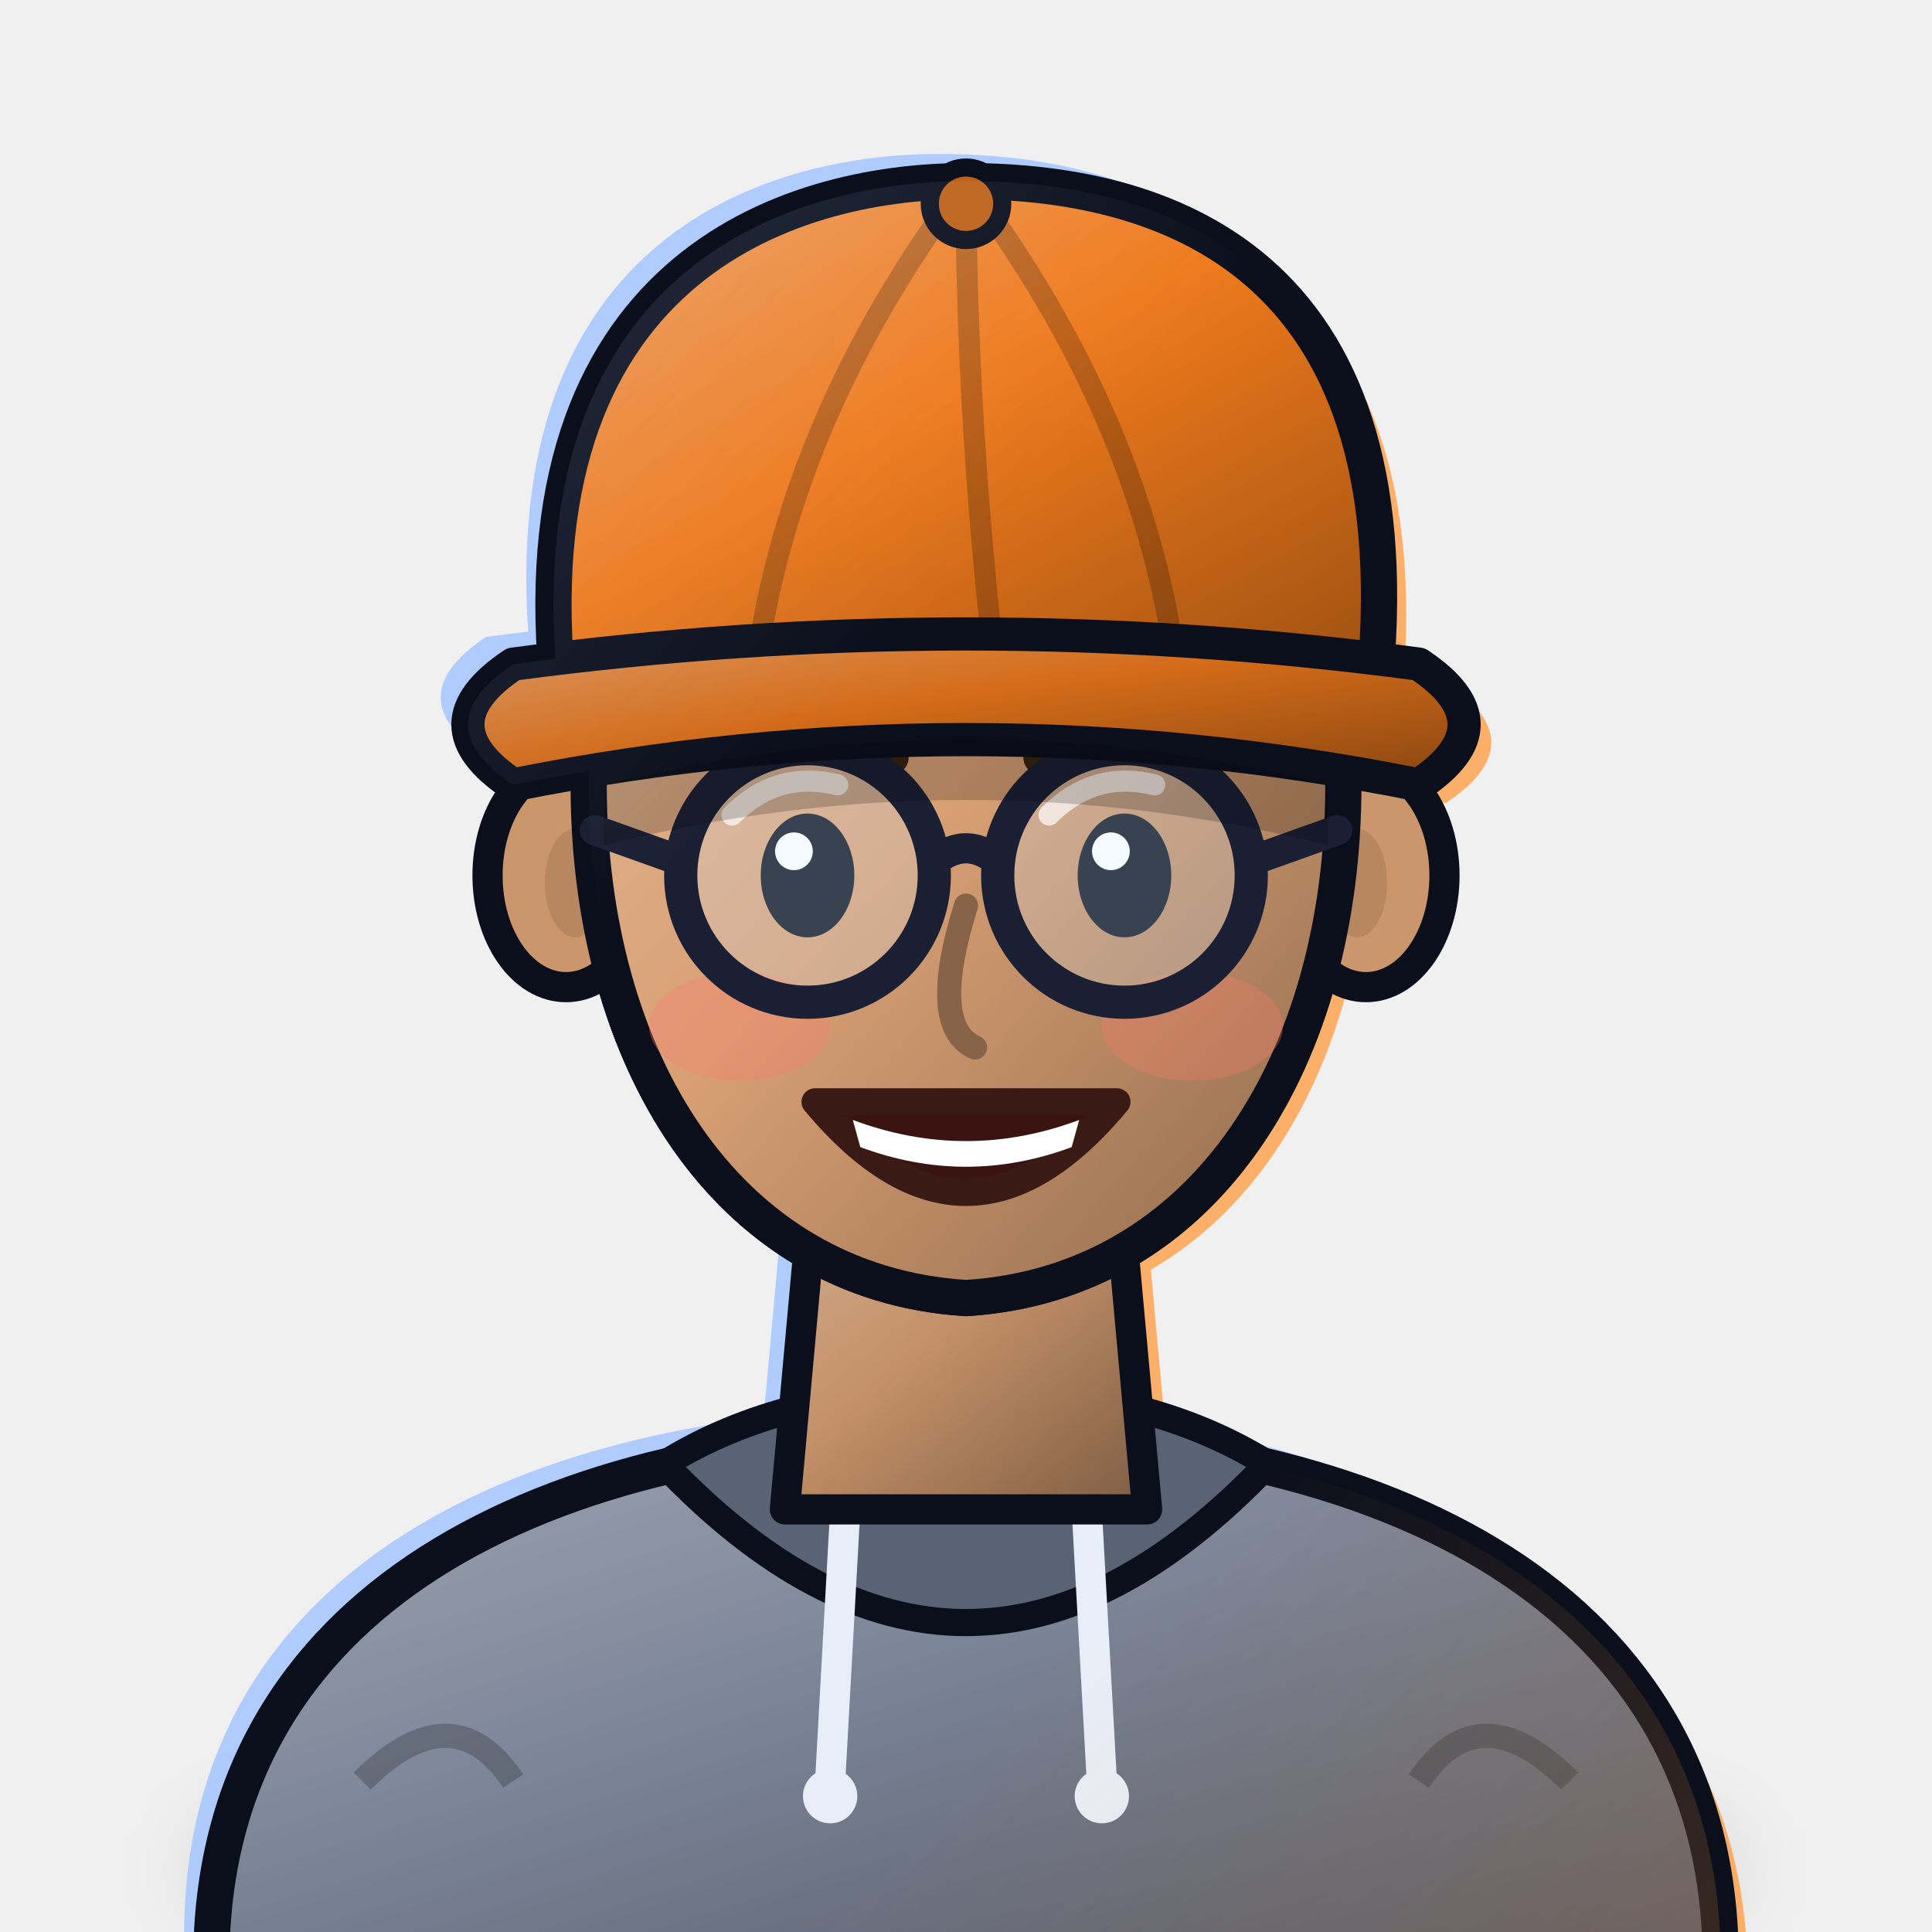
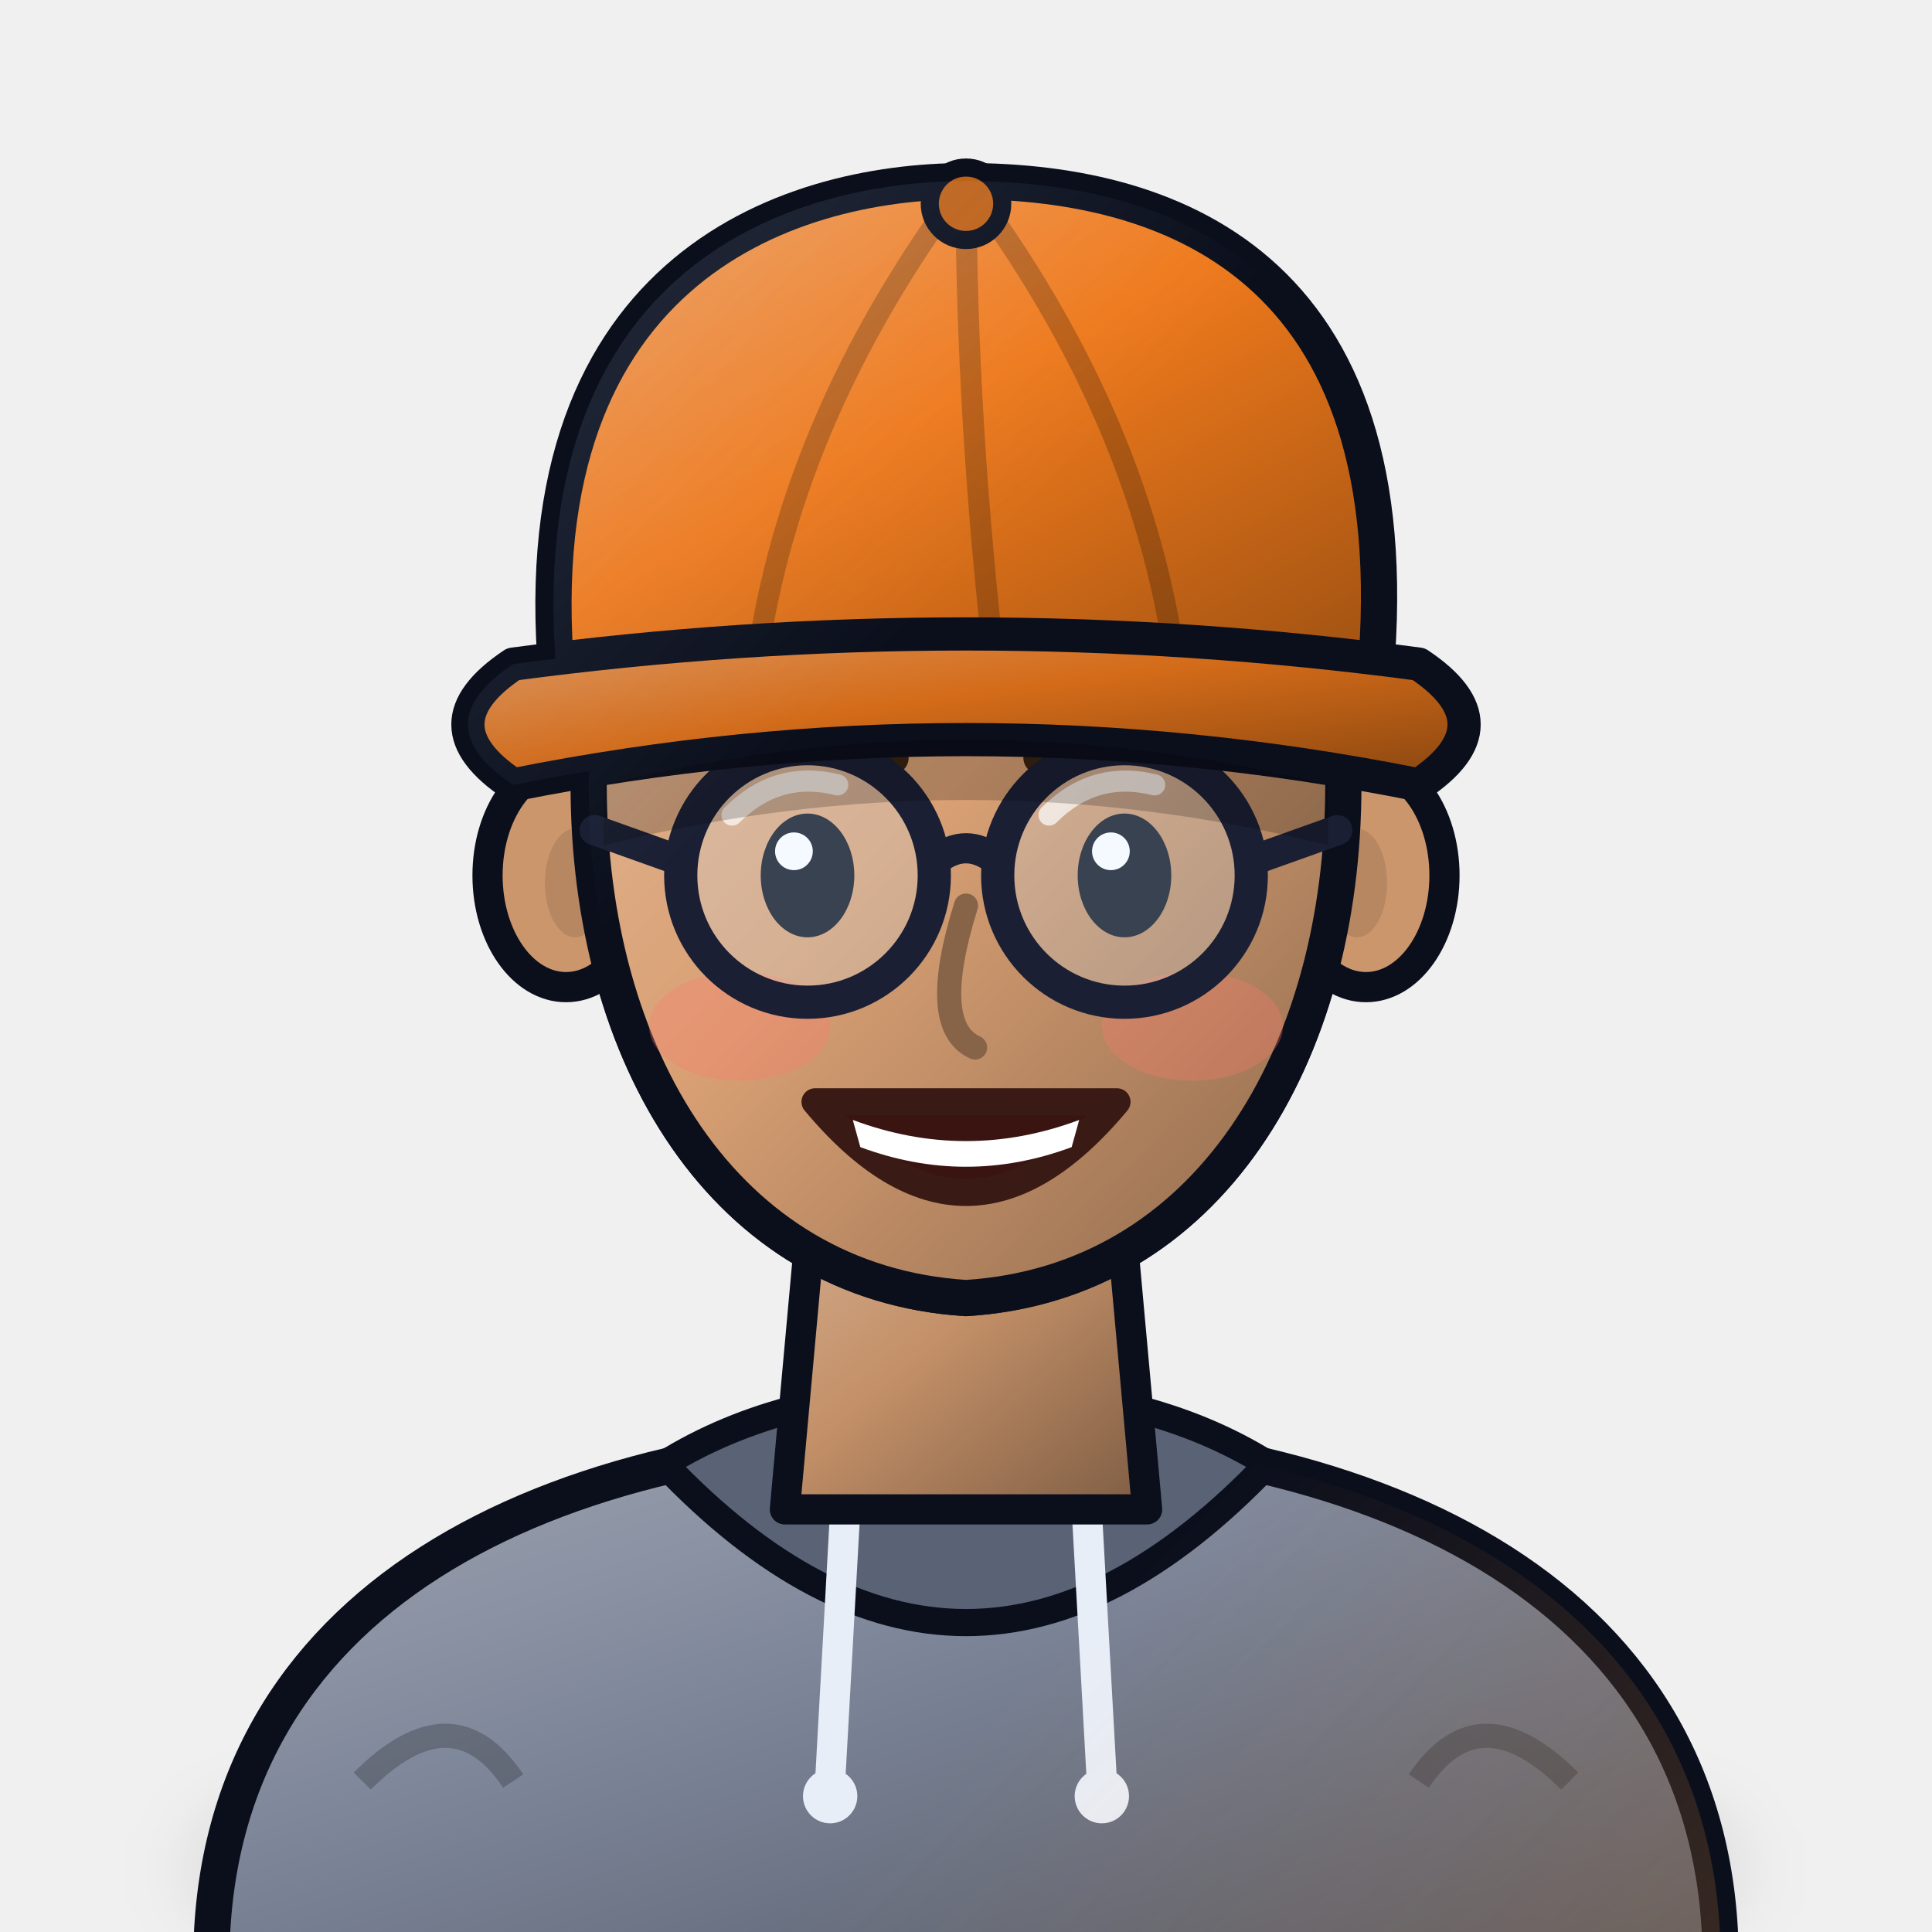
<svg xmlns="http://www.w3.org/2000/svg" width="128" height="128" viewBox="0 0 128 128">
  <defs>
    <linearGradient id="lg1" gradientUnits="objectBoundingBox" x1="0.05" y1="0" x2="0.95" y2="1">
      <stop offset="0" stop-color="#9da4b2" stop-opacity="1" />
      <stop offset="0.45" stop-color="#7b8497" stop-opacity="1" />
      <stop offset="1" stop-color="#515764" stop-opacity="1" />
    </linearGradient>
    <clipPath id="cp2">
      <path d="M14 130 C14 106 36 95 64 95 C92 95 114 106 114 130 Z" fill="#fff" />
    </clipPath>
    <linearGradient id="lg3" gradientUnits="objectBoundingBox" x1="0.05" y1="0" x2="0.95" y2="1">
      <stop offset="0" stop-color="#d3ad8f" stop-opacity="1" />
      <stop offset="0.45" stop-color="#c39068" stop-opacity="1" />
      <stop offset="1" stop-color="#815f45" stop-opacity="1" />
    </linearGradient>
    <linearGradient id="lg4" gradientUnits="objectBoundingBox" x1="0.05" y1="0" x2="0.95" y2="1">
      <stop offset="0" stop-color="#e3b998" stop-opacity="1" />
      <stop offset="0.45" stop-color="#d9a074" stop-opacity="1" />
      <stop offset="1" stop-color="#8f6a4d" stop-opacity="1" />
    </linearGradient>
    <linearGradient id="lg5" gradientUnits="objectBoundingBox" x1="0.05" y1="0" x2="0.95" y2="1">
      <stop offset="0" stop-color="#e3b998" stop-opacity="1" />
      <stop offset="0.45" stop-color="#d9a074" stop-opacity="1" />
      <stop offset="1" stop-color="#8f6a4d" stop-opacity="1" />
    </linearGradient>
    <clipPath id="cp6">
      <path d="M39 52 C39 34 50 27 64 27 C78 27 89 34 89 52 C89 70 80 85 64 86 C48 85 39 70 39 52 Z" fill="#fff" />
    </clipPath>
    <linearGradient id="lg7" gradientUnits="objectBoundingBox" x1="0.05" y1="0" x2="0.95" y2="1">
      <stop offset="0" stop-color="#61564e" stop-opacity="1" />
      <stop offset="0.45" stop-color="#2a1a10" stop-opacity="1" />
      <stop offset="1" stop-color="#1c110b" stop-opacity="1" />
    </linearGradient>
    <linearGradient id="lg8" gradientUnits="objectBoundingBox" x1="0.05" y1="0" x2="0.95" y2="1">
      <stop offset="0" stop-color="#f49d57" stop-opacity="1" />
      <stop offset="0.45" stop-color="#f07a1c" stop-opacity="1" />
      <stop offset="1" stop-color="#9e5112" stop-opacity="1" />
    </linearGradient>
    <linearGradient id="lg9" gradientUnits="objectBoundingBox" x1="0.05" y1="0" x2="0.95" y2="1">
      <stop offset="0" stop-color="#de9155" stop-opacity="1" />
      <stop offset="0.45" stop-color="#d36b19" stop-opacity="1" />
      <stop offset="1" stop-color="#8b4710" stop-opacity="1" />
    </linearGradient>
    <filter id="bl10" x="-60%" y="-60%" width="220%" height="220%">
      <feGaussianBlur stdDeviation="3" />
    </filter>
    <clipPath id="cp11">
      <path d="M14 130 C14 106 36 95 64 95 C92 95 114 106 114 130 Z M54 78 L74 78 L76 100 L52 100 Z M39 52 C39 34 50 27 64 27 C78 27 89 34 89 52 C89 70 80 85 64 86 C48 85 39 70 39 52 Z M37 46 C34 18 52 12 64 12 C78 12 94 18 91 46 Z M34 44 Q64 40 94 44 Q100 48 94 52 Q64 46 34 52 Q28 48 34 44 Z" fill="#fff" />
    </clipPath>
    <linearGradient id="lg12" gradientUnits="objectBoundingBox" x1="0" y1="0" x2="1" y2="1">
      <stop offset="0" stop-color="#bcd8ff" stop-opacity="0.28" />
      <stop offset="0.4" stop-color="#bcd8ff" stop-opacity="0" />
      <stop offset="0.7" stop-color="#ff9a3c" stop-opacity="0" />
      <stop offset="1" stop-color="#ff9a3c" stop-opacity="0.22" />
    </linearGradient>
  </defs>
  <ellipse cx="64" cy="124" rx="50" ry="5" fill="#000" fill-opacity="0.35" filter="url(#bl10)" />
-   <g transform="translate(-1.8 -1.8)">
-     <path d="M14 130 C14 106 36 95 64 95 C92 95 114 106 114 130 Z M54 78 L74 78 L76 100 L52 100 Z M39 52 C39 34 50 27 64 27 C78 27 89 34 89 52 C89 70 80 85 64 86 C48 85 39 70 39 52 Z M37 46 C34 18 52 12 64 12 C78 12 94 18 91 46 Z M34 44 Q64 40 94 44 Q100 48 94 52 Q64 46 34 52 Q28 48 34 44 Z" fill="#a9c8ff" fill-opacity="0.9" />
-   </g>
-   <g transform="translate(1.8 1.2)">
-     <path d="M14 130 C14 106 36 95 64 95 C92 95 114 106 114 130 Z M54 78 L74 78 L76 100 L52 100 Z M39 52 C39 34 50 27 64 27 C78 27 89 34 89 52 C89 70 80 85 64 86 C48 85 39 70 39 52 Z M37 46 C34 18 52 12 64 12 C78 12 94 18 91 46 Z M34 44 Q64 40 94 44 Q100 48 94 52 Q64 46 34 52 Q28 48 34 44 Z" fill="#ff9a3c" fill-opacity="0.75" />
-   </g>
  <path d="M14 130 C14 106 36 95 64 95 C92 95 114 106 114 130 Z" fill="url(#lg1)" stroke="#0b0f1c" stroke-width="2.4" stroke-linejoin="round" />
  <path d="M44 97 Q64 118 84 97 Q76 92 64 92 Q52 92 44 97 Z" fill="#5a6275" stroke="#0b0f1c" stroke-width="1.8" stroke-linejoin="round" />
  <g clip-path="url(#cp2)">
    <path d="M24 118 Q30 112 34 118" fill="none" stroke="#000" stroke-opacity="0.22" stroke-width="1.6" />
    <path d="M104 118 Q98 112 94 118" fill="none" stroke="#000" stroke-opacity="0.22" stroke-width="1.6" />
  </g>
  <path d="M56 100 L55 118 M72 100 L73 118" stroke="#e8eef8" stroke-width="2" stroke-linecap="round" />
  <circle cx="55" cy="119" r="1.8" fill="#e8eef8" />
  <circle cx="73" cy="119" r="1.8" fill="#e8eef8" />
  <path d="M54 78 L74 78 L76 100 L52 100 Z" fill="url(#lg3)" stroke="#0b0f1c" stroke-width="2.0" stroke-linejoin="round" />
  <path d="M54 82 Q64 92 74 82 L74 78 L54 78 Z" fill="#000" fill-opacity="0.22" />
  <path d="M39 52 C39 34 50 27 64 27 C78 27 89 34 89 52 C89 70 80 85 64 86 C48 85 39 70 39 52 Z" fill="url(#lg4)" stroke="#0b0f1c" stroke-width="2.4" stroke-linejoin="round" />
  <ellipse cx="37.5" cy="58" rx="5.2" ry="7.4" fill="#cc966d" stroke="#0b0f1c" stroke-width="2" />
  <ellipse cx="38.1" cy="58.5" rx="2" ry="3.6" fill="#a97d5a" fill-opacity="0.6" />
  <ellipse cx="90.5" cy="58" rx="5.2" ry="7.4" fill="#cc966d" stroke="#0b0f1c" stroke-width="2" />
  <ellipse cx="89.9" cy="58.5" rx="2" ry="3.6" fill="#a97d5a" fill-opacity="0.6" />
  <path d="M39 52 C39 34 50 27 64 27 C78 27 89 34 89 52 C89 70 80 85 64 86 C48 85 39 70 39 52 Z" fill="url(#lg5)" stroke="#0b0f1c" stroke-width="2.4" />
  <g clip-path="url(#cp6)">
    <ellipse cx="49" cy="68" rx="6" ry="3.6" fill="#ff7a6b" fill-opacity="0.30" />
    <ellipse cx="79" cy="68" rx="6" ry="3.6" fill="#ff7a6b" fill-opacity="0.30" />
  </g>
  <ellipse cx="53.5" cy="58" rx="3.1" ry="4.1" fill="#10131f" />
  <circle cx="52.6" cy="56.4" r="1.25" fill="#fff" />
  <path d="M47.9 50.2 Q53.5 47.2 59.1 50.2" fill="none" stroke="#3a2410" stroke-width="2.2" stroke-linecap="round" />
  <ellipse cx="74.5" cy="58" rx="3.1" ry="4.1" fill="#10131f" />
  <circle cx="73.6" cy="56.4" r="1.25" fill="#fff" />
  <path d="M68.9 50.2 Q74.5 47.2 80.1 50.2" fill="none" stroke="#3a2410" stroke-width="2.2" stroke-linecap="round" />
  <path d="M64 60 Q61.5 68 64.6 69.4" fill="none" stroke="#876348" stroke-width="1.6" stroke-linecap="round" />
  <path d="M54 73 Q64 85 74 73 Z" fill="#3a1410" stroke="#3a1a14" stroke-width="1.8" stroke-linejoin="round" />
  <path d="M56.5 74.2 Q64 77 71.5 74.2 L71 76 Q64 78.6 57 76 Z" fill="#fff" />
  <path d="M40 50 C40 40 46 36 52 36 L52 50 Z" fill="url(#lg7)" stroke="#0b0f1c" stroke-width="1.6" stroke-linejoin="round" />
  <circle cx="53.5" cy="58" r="8.4" fill="#cfe8ff" fill-opacity="0.22" stroke="#1a1f33" stroke-width="2.2" />
  <path d="M48.5 54 Q51.5 51 55.5 52" stroke="#fff" stroke-opacity="0.7" stroke-width="1.4" fill="none" stroke-linecap="round" />
  <circle cx="74.5" cy="58" r="8.4" fill="#cfe8ff" fill-opacity="0.22" stroke="#1a1f33" stroke-width="2.2" />
  <path d="M69.5 54 Q72.5 51 76.5 52" stroke="#fff" stroke-opacity="0.7" stroke-width="1.4" fill="none" stroke-linecap="round" />
  <path d="M62 57 Q64 55.4 66 57" stroke="#1a1f33" stroke-width="2" fill="none" />
  <path d="M45 57 L39.4 55" stroke="#1a1f33" stroke-width="2" stroke-linecap="round" />
  <path d="M83 57 L88.6 55" stroke="#1a1f33" stroke-width="2" stroke-linecap="round" />
  <path d="M37 46 C34 18 52 12 64 12 C78 12 94 18 91 46 Z" fill="url(#lg8)" stroke="#0b0f1c" stroke-width="2.4" stroke-linejoin="round" />
  <path d="M64 12 Q52 28 50 45" stroke="#000" stroke-opacity="0.22" stroke-width="1.4" fill="none" />
  <path d="M64 12 Q64 28 66 45" stroke="#000" stroke-opacity="0.22" stroke-width="1.4" fill="none" />
  <path d="M64 12 Q76 28 78 45" stroke="#000" stroke-opacity="0.22" stroke-width="1.4" fill="none" />
  <path d="M34 44 Q64 40 94 44 Q100 48 94 52 Q64 46 34 52 Q28 48 34 44 Z" fill="url(#lg9)" stroke="#0b0f1c" stroke-width="2.2" stroke-linejoin="round" />
  <path d="M40 52 Q64 46 88 52 L88 56 Q64 50 40 56 Z" fill="#000" fill-opacity="0.2" />
  <circle cx="64" cy="13.5" r="2.4" fill="#c06216" stroke="#0b0f1c" stroke-width="1.2" />
  <g clip-path="url(#cp11)">
    <rect x="0" y="0" width="128" height="128" rx="0" fill="url(#lg12)" />
  </g>
</svg>
